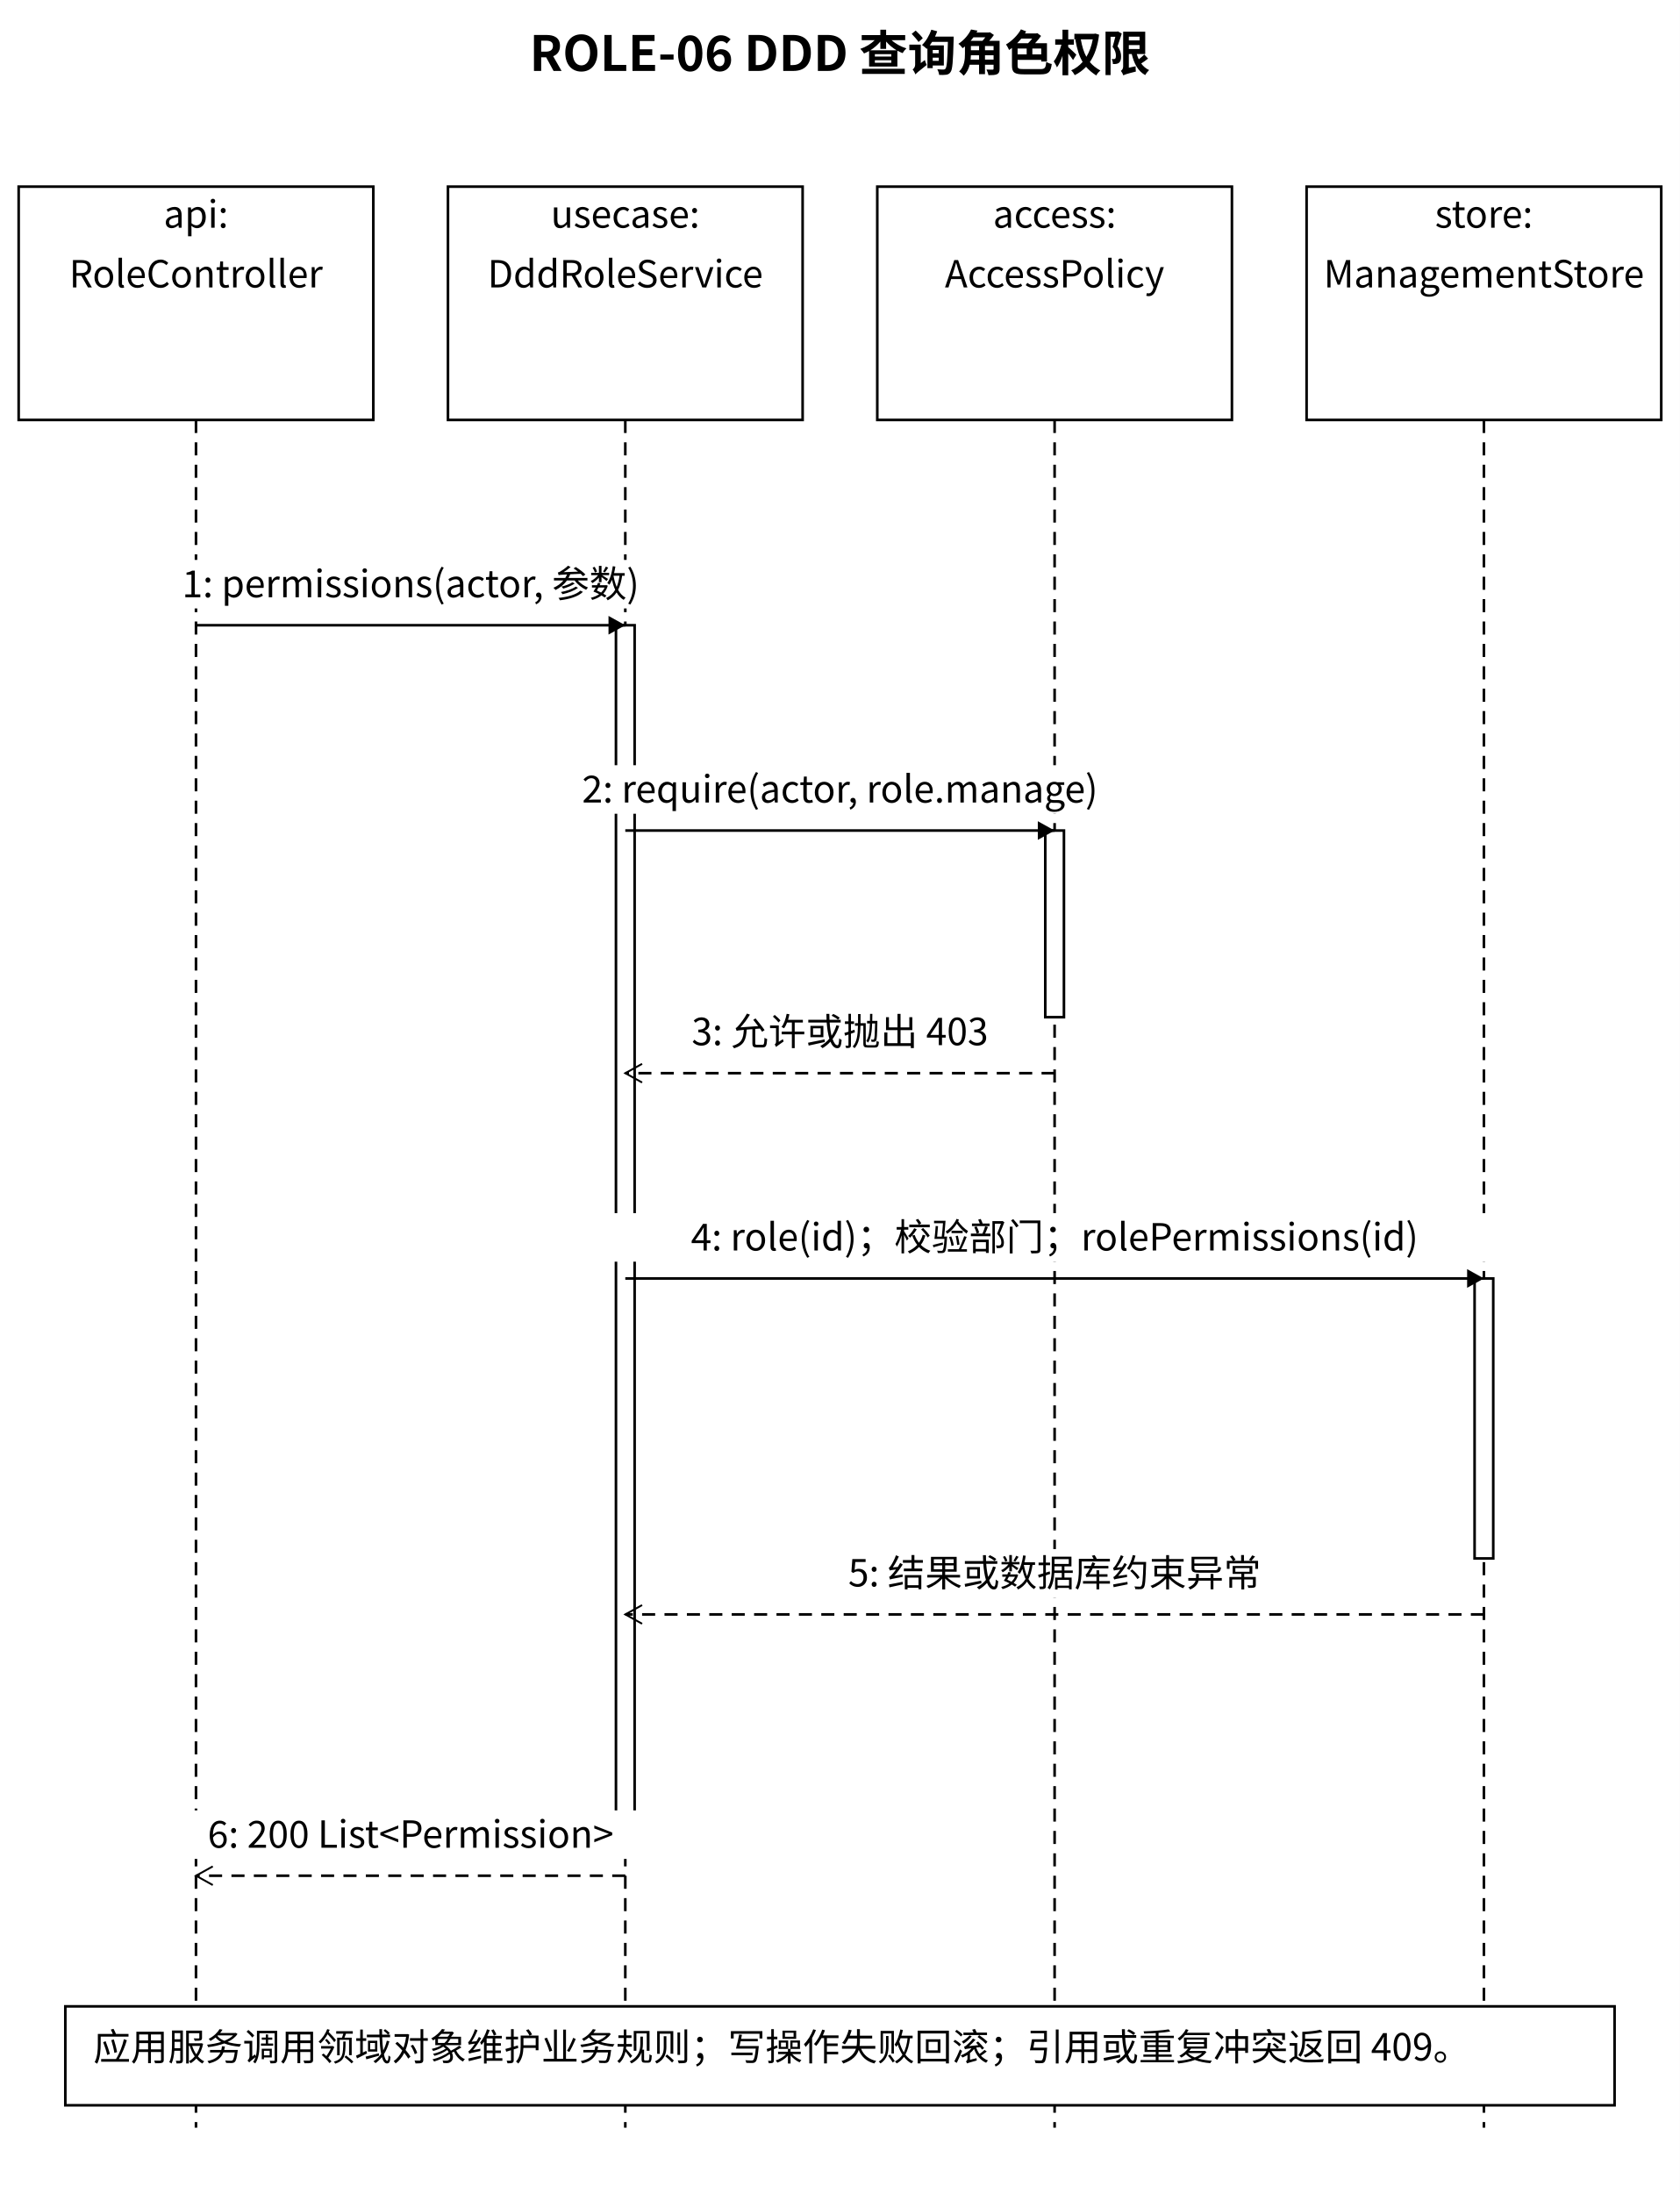
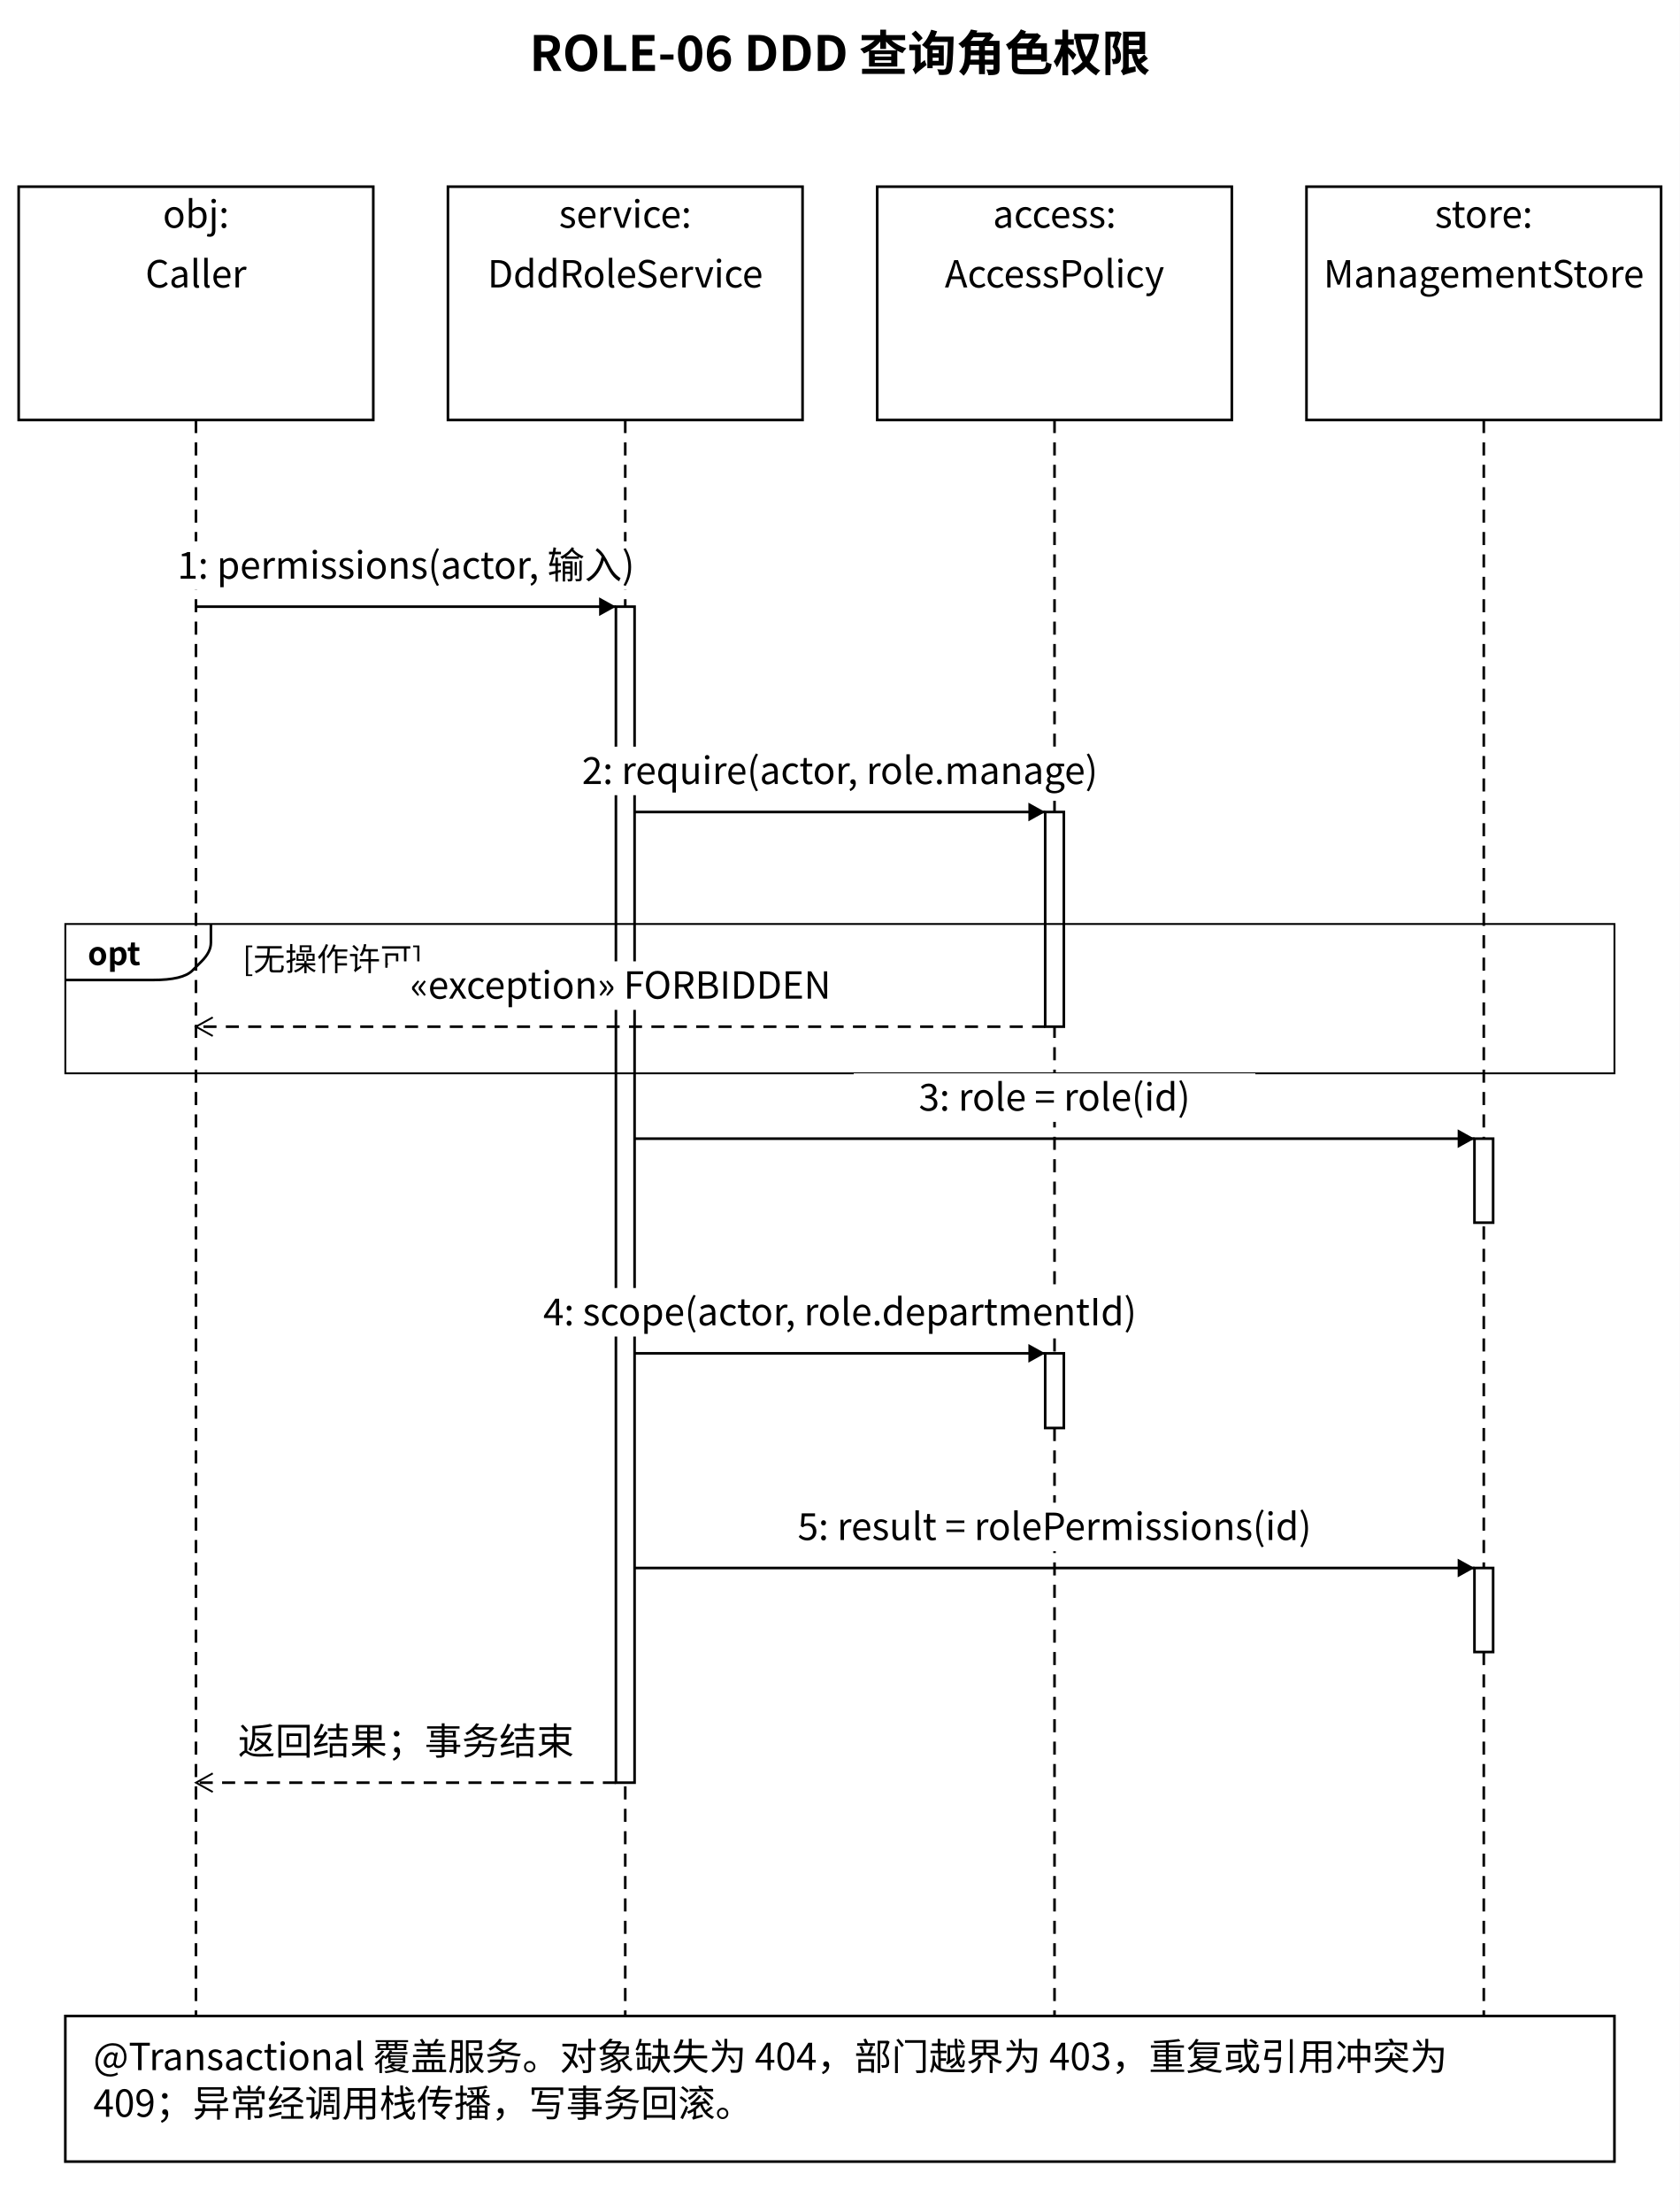
- <svg xmlns="http://www.w3.org/2000/svg" width="900" height="1175" viewBox="0 0 900 1175">
+ <svg xmlns="http://www.w3.org/2000/svg" width="900" height="1185" viewBox="0 0 900 1185">
  <style>text{font-family:'PingFang SC','Microsoft YaHei','Noto Sans CJK SC',system-ui,sans-serif;fill:black}</style>
  <defs>
    <marker id="open" markerWidth="12" markerHeight="12" refX="10" refY="6" orient="auto" markerUnits="userSpaceOnUse">
      <path d="M1,1 L10,6 L1,11" fill="none" stroke="black" />
    </marker>
    <marker id="filled" markerWidth="12" markerHeight="12" refX="10" refY="6" orient="auto" markerUnits="userSpaceOnUse">
      <path d="M1,1 L10,6 L1,11 Z" fill="black" />
    </marker>
    <marker id="triangle" markerWidth="16" markerHeight="16" refX="14" refY="8" orient="auto" markerUnits="userSpaceOnUse">
      <path d="M1,1 L14,8 L1,15 Z" fill="white" stroke="black" />
    </marker>
  </defs>
  <rect width="100%" height="100%" fill="white" />
  <text x="450.0" y="38" font-size="26" text-anchor="middle" font-weight="600">ROLE-06 DDD 查询角色权限</text>
  <rect x="10" y="100" width="190" height="125" rx="0" fill="white" stroke="black" stroke-width="1.4" />
-   <text x="105" y="122" font-size="20" text-anchor="middle" font-weight="400">api:</text>
-   <text x="105" y="154" font-size="20" text-anchor="middle" font-weight="400">RoleController</text>
-   <path d="M 105,225 L 105,1140" fill="none" stroke="black" stroke-width="1.4" stroke-dasharray="7 5" />
+   <text x="105" y="122" font-size="20" text-anchor="middle" font-weight="400">obj:</text>
+   <text x="105" y="154" font-size="20" text-anchor="middle" font-weight="400">Caller</text>
+   <path d="M 105,225 L 105,1150" fill="none" stroke="black" stroke-width="1.4" stroke-dasharray="7 5" />
  <rect x="240" y="100" width="190" height="125" rx="0" fill="white" stroke="black" stroke-width="1.4" />
-   <text x="335" y="122" font-size="20" text-anchor="middle" font-weight="400">usecase:</text>
+   <text x="335" y="122" font-size="20" text-anchor="middle" font-weight="400">service:</text>
  <text x="335" y="154" font-size="20" text-anchor="middle" font-weight="400">DddRoleService</text>
-   <path d="M 335,225 L 335,1140" fill="none" stroke="black" stroke-width="1.4" stroke-dasharray="7 5" />
+   <path d="M 335,225 L 335,1150" fill="none" stroke="black" stroke-width="1.4" stroke-dasharray="7 5" />
  <rect x="470" y="100" width="190" height="125" rx="0" fill="white" stroke="black" stroke-width="1.4" />
  <text x="565" y="122" font-size="20" text-anchor="middle" font-weight="400">access:</text>
  <text x="565" y="154" font-size="20" text-anchor="middle" font-weight="400">AccessPolicy</text>
-   <path d="M 565,225 L 565,1140" fill="none" stroke="black" stroke-width="1.4" stroke-dasharray="7 5" />
+   <path d="M 565,225 L 565,1150" fill="none" stroke="black" stroke-width="1.4" stroke-dasharray="7 5" />
  <rect x="700" y="100" width="190" height="125" rx="0" fill="white" stroke="black" stroke-width="1.4" />
  <text x="795" y="122" font-size="20" text-anchor="middle" font-weight="400">store:</text>
  <text x="795" y="154" font-size="20" text-anchor="middle" font-weight="400">ManagementStore</text>
-   <path d="M 795,225 L 795,1140" fill="none" stroke="black" stroke-width="1.4" stroke-dasharray="7 5" />
-   <rect x="330" y="335" width="10" height="640" rx="0" fill="white" stroke="black" stroke-width="1.4" />
-   <path d="M 105,335 L 335,335" fill="none" stroke="black" stroke-width="1.4" marker-end="url(#filled)" />
-   <rect x="63.9" y="300" width="312.2" height="26" fill="white" />
-   <text x="220.0" y="320" font-size="20" text-anchor="middle" font-weight="400">1: permissions(actor, 参数)</text>
-   <rect x="560" y="445" width="10" height="100" rx="0" fill="white" stroke="black" stroke-width="1.4" />
-   <path d="M 335,445 L 565,445" fill="none" stroke="black" stroke-width="1.4" marker-end="url(#filled)" />
-   <rect x="274.0" y="410" width="352" height="26" fill="white" />
-   <text x="450.0" y="430" font-size="20" text-anchor="middle" font-weight="400">2: require(actor, role.manage)</text>
-   <path d="M 565,575 L 335,575" fill="none" stroke="black" stroke-width="1.4" stroke-dasharray="7 5" marker-end="url(#open)" />
-   <rect x="355.1" y="540" width="189.8" height="26" fill="white" />
-   <text x="450.0" y="560" font-size="20" text-anchor="middle" font-weight="400">3: 允许或抛出 403</text>
-   <rect x="790" y="685" width="10" height="150" rx="0" fill="white" stroke="black" stroke-width="1.4" />
-   <path d="M 335,685 L 795,685" fill="none" stroke="black" stroke-width="1.4" marker-end="url(#filled)" />
-   <rect x="329.0" y="650" width="472" height="26" fill="white" />
-   <text x="565.0" y="670" font-size="20" text-anchor="middle" font-weight="400">4: role(id)；校验部门；rolePermissions(id)</text>
-   <path d="M 795,865 L 335,865" fill="none" stroke="black" stroke-width="1.4" stroke-dasharray="7 5" marker-end="url(#open)" />
-   <rect x="442.9" y="830" width="244.2" height="26" fill="white" />
-   <text x="565.0" y="850" font-size="20" text-anchor="middle" font-weight="400">5: 结果或数据库约束异常</text>
-   <path d="M 335,1005 L 105,1005" fill="none" stroke="black" stroke-width="1.4" stroke-dasharray="7 5" marker-end="url(#open)" />
-   <rect x="83.9" y="970" width="272.2" height="26" fill="white" />
-   <text x="220.0" y="990" font-size="20" text-anchor="middle" font-weight="400">6: 200 List&lt;Permission&gt;</text>
-   <rect x="35" y="1075" width="830" height="53" rx="0" fill="white" stroke="black" stroke-width="1.4" />
-   <text x="50" y="1104" font-size="20" text-anchor="start" font-weight="400">应用服务调用领域对象维护业务规则；写操作失败回滚；引用或重复冲突返回 409。</text>
+   <path d="M 795,225 L 795,1150" fill="none" stroke="black" stroke-width="1.4" stroke-dasharray="7 5" />
+   <rect x="330" y="325" width="10" height="630" rx="0" fill="white" stroke="black" stroke-width="1.4" />
+   <path d="M 105,325 L 330,325" fill="none" stroke="black" stroke-width="1.4" marker-end="url(#filled)" />
+   <rect x="61.4" y="290" width="312.2" height="26" fill="white" />
+   <text x="217.5" y="310" font-size="20" text-anchor="middle" font-weight="400">1: permissions(actor, 输入)</text>
+   <rect x="560" y="435" width="10" height="115" rx="0" fill="white" stroke="black" stroke-width="1.4" />
+   <path d="M 340,435 L 560,435" fill="none" stroke="black" stroke-width="1.4" marker-end="url(#filled)" />
+   <rect x="274.0" y="400" width="352" height="26" fill="white" />
+   <text x="450.0" y="420" font-size="20" text-anchor="middle" font-weight="400">2: require(actor, role.manage)</text>
+   <rect x="35" y="495" width="830" height="80" fill="none" stroke="black" />
+   <path d="M 35,525 L 82.0,525.0 Q 98,525 103.0,520.0 L 108.0,515.0 Q 113,510 113.0,505.0 L 113,495" fill="none" stroke="black" stroke-width="1.4" />
+   <text x="47" y="517" font-size="17" text-anchor="start" font-weight="600">opt</text>
+   <rect x="125" y="503" width="114.38" height="23" fill="white" />
+   <text x="130" y="520" font-size="17" text-anchor="start" font-weight="400">[无操作许可]</text>
+   <path d="M 560,550 L 105,550" fill="none" stroke="black" stroke-width="1.4" stroke-dasharray="7 5" marker-end="url(#open)" />
+   <rect x="207.8" y="515" width="249.4" height="26" fill="white" />
+   <text x="332.5" y="535" font-size="20" text-anchor="middle" font-weight="400">«exception» FORBIDDEN</text>
+   <rect x="790" y="610" width="10" height="45" rx="0" fill="white" stroke="black" stroke-width="1.4" />
+   <path d="M 340,610 L 790,610" fill="none" stroke="black" stroke-width="1.4" marker-end="url(#filled)" />
+   <rect x="457.4" y="575" width="215.2" height="26" fill="white" />
+   <text x="565.0" y="595" font-size="20" text-anchor="middle" font-weight="400">3: role = role(id)</text>
+   <rect x="560" y="725" width="10" height="40" rx="0" fill="white" stroke="black" stroke-width="1.4" />
+   <path d="M 340,725 L 560,725" fill="none" stroke="black" stroke-width="1.4" marker-end="url(#filled)" />
+   <rect x="251.2" y="690" width="397.6" height="26" fill="white" />
+   <text x="450.0" y="710" font-size="20" text-anchor="middle" font-weight="400">4: scope(actor, role.departmentId)</text>
+   <rect x="790" y="840" width="10" height="45" rx="0" fill="white" stroke="black" stroke-width="1.4" />
+   <path d="M 340,840 L 790,840" fill="none" stroke="black" stroke-width="1.4" marker-end="url(#filled)" />
+   <rect x="383.3" y="805" width="363.4" height="26" fill="white" />
+   <text x="565.0" y="825" font-size="20" text-anchor="middle" font-weight="400">5: result = rolePermissions(id)</text>
+   <path d="M 330,955 L 105,955" fill="none" stroke="black" stroke-width="1.4" stroke-dasharray="7 5" marker-end="url(#open)" />
+   <rect x="122.5" y="920" width="190" height="26" fill="white" />
+   <text x="217.5" y="940" font-size="20" text-anchor="middle" font-weight="400">返回结果；事务结束</text>
+   <rect x="35" y="1080" width="830" height="78" rx="0" fill="white" stroke="black" stroke-width="1.4" />
+   <text x="50" y="1109" font-size="20" text-anchor="start" font-weight="400">@Transactional 覆盖服务。对象缺失为 404，部门越界为 403，重复或引用冲突为</text>
+   <text x="50" y="1134" font-size="20" text-anchor="start" font-weight="400">409；异常经调用栈传播，写事务回滚。</text>
</svg>
